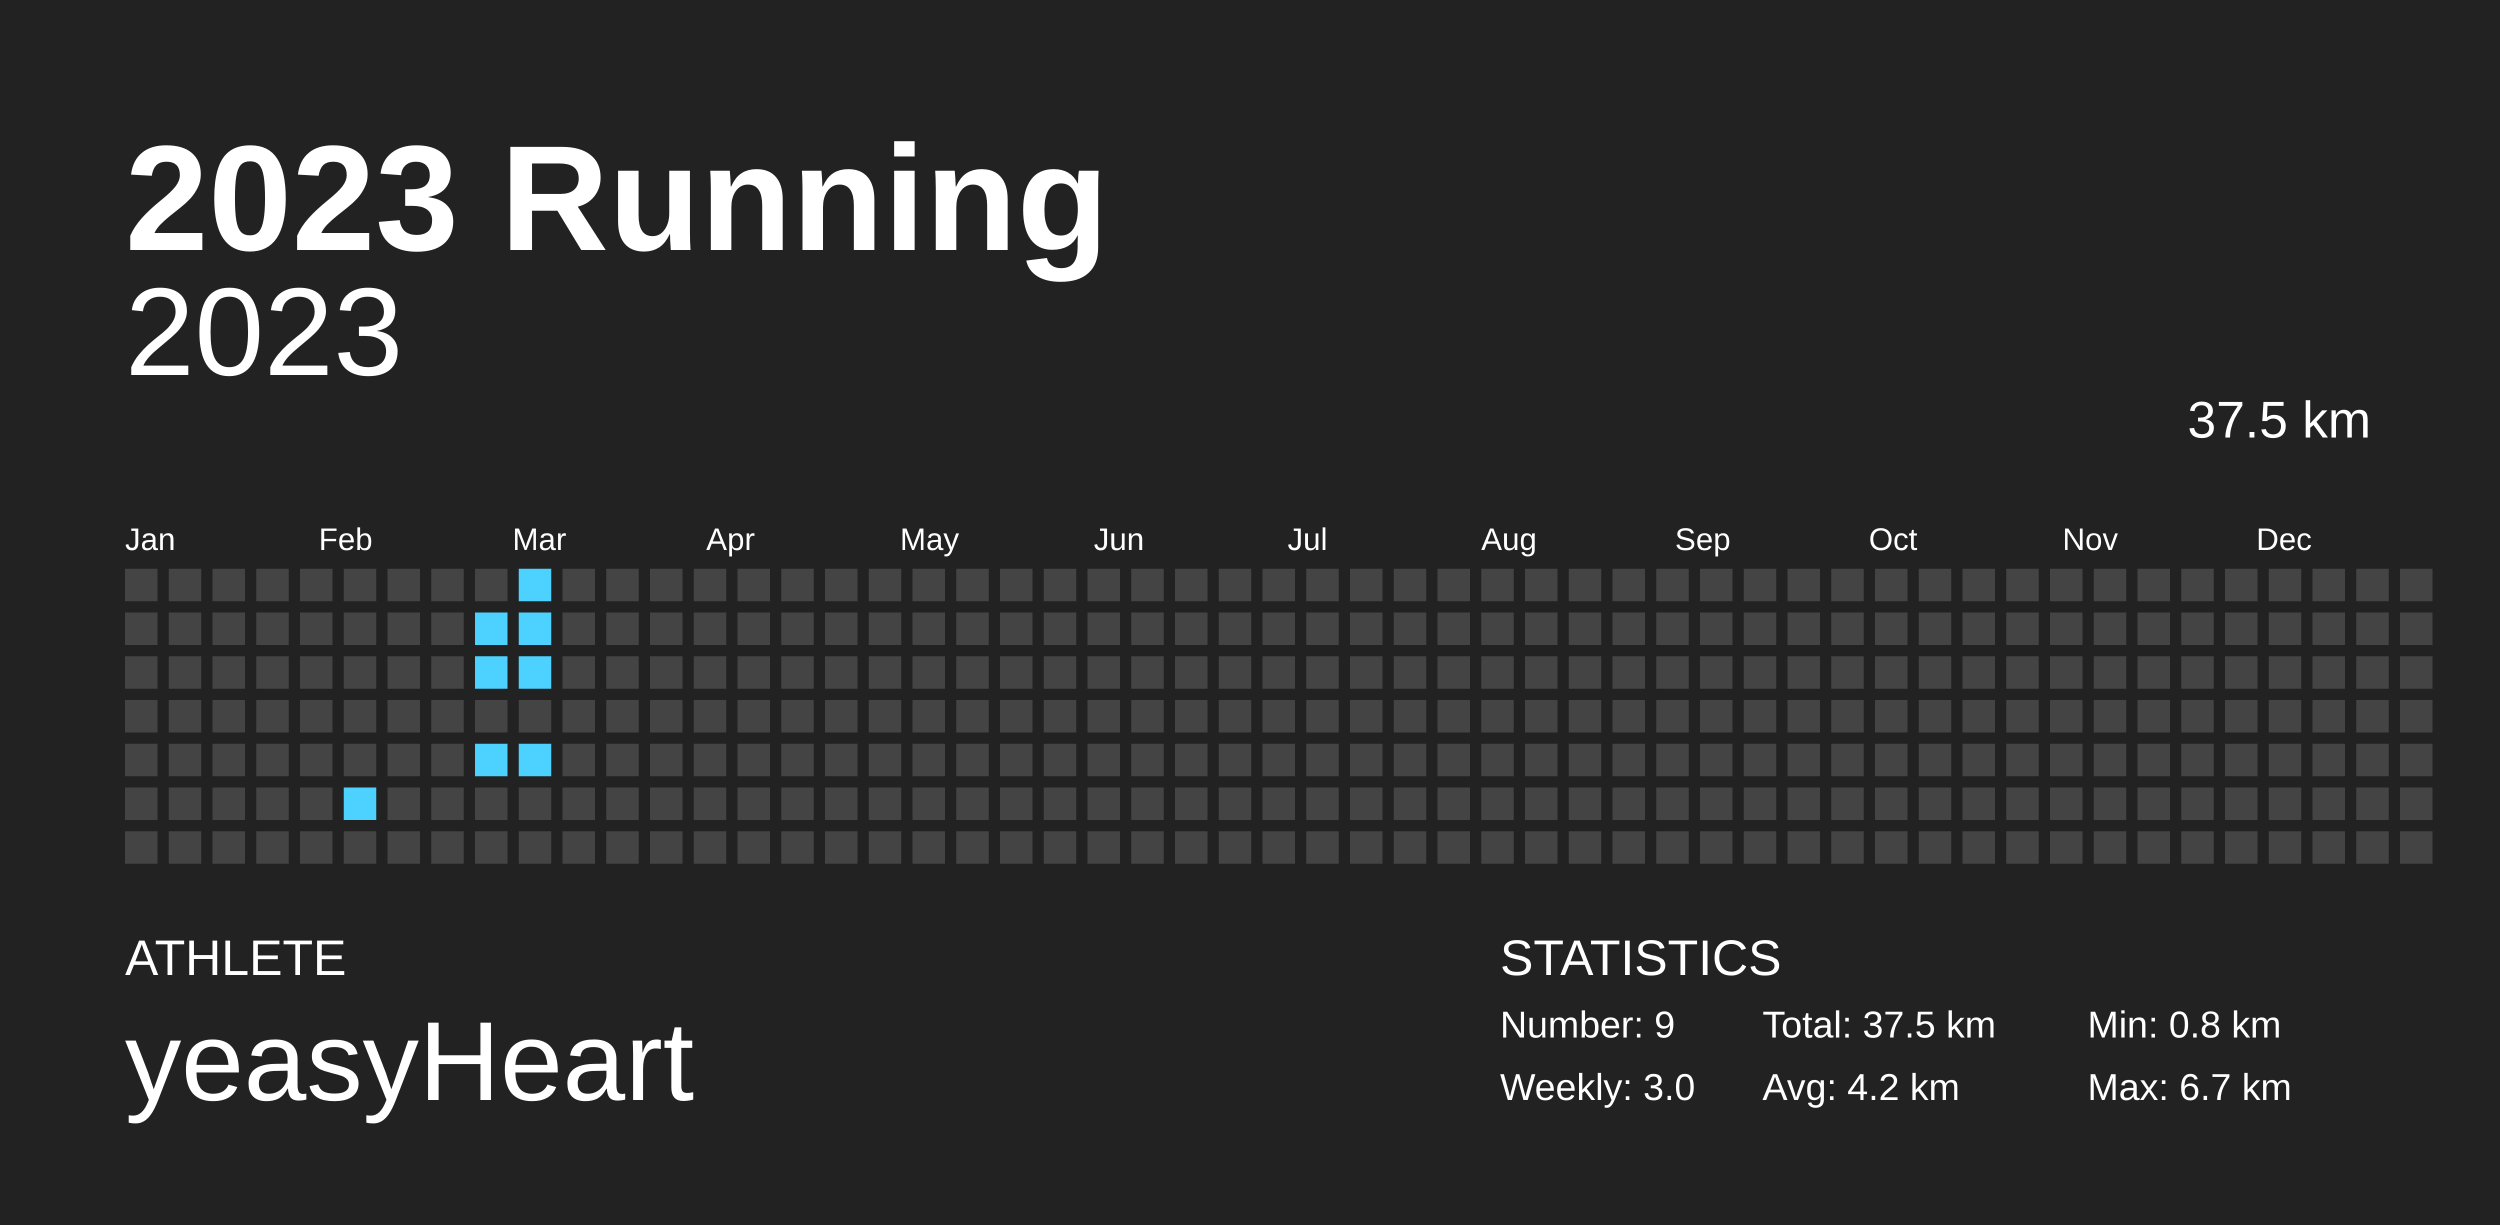
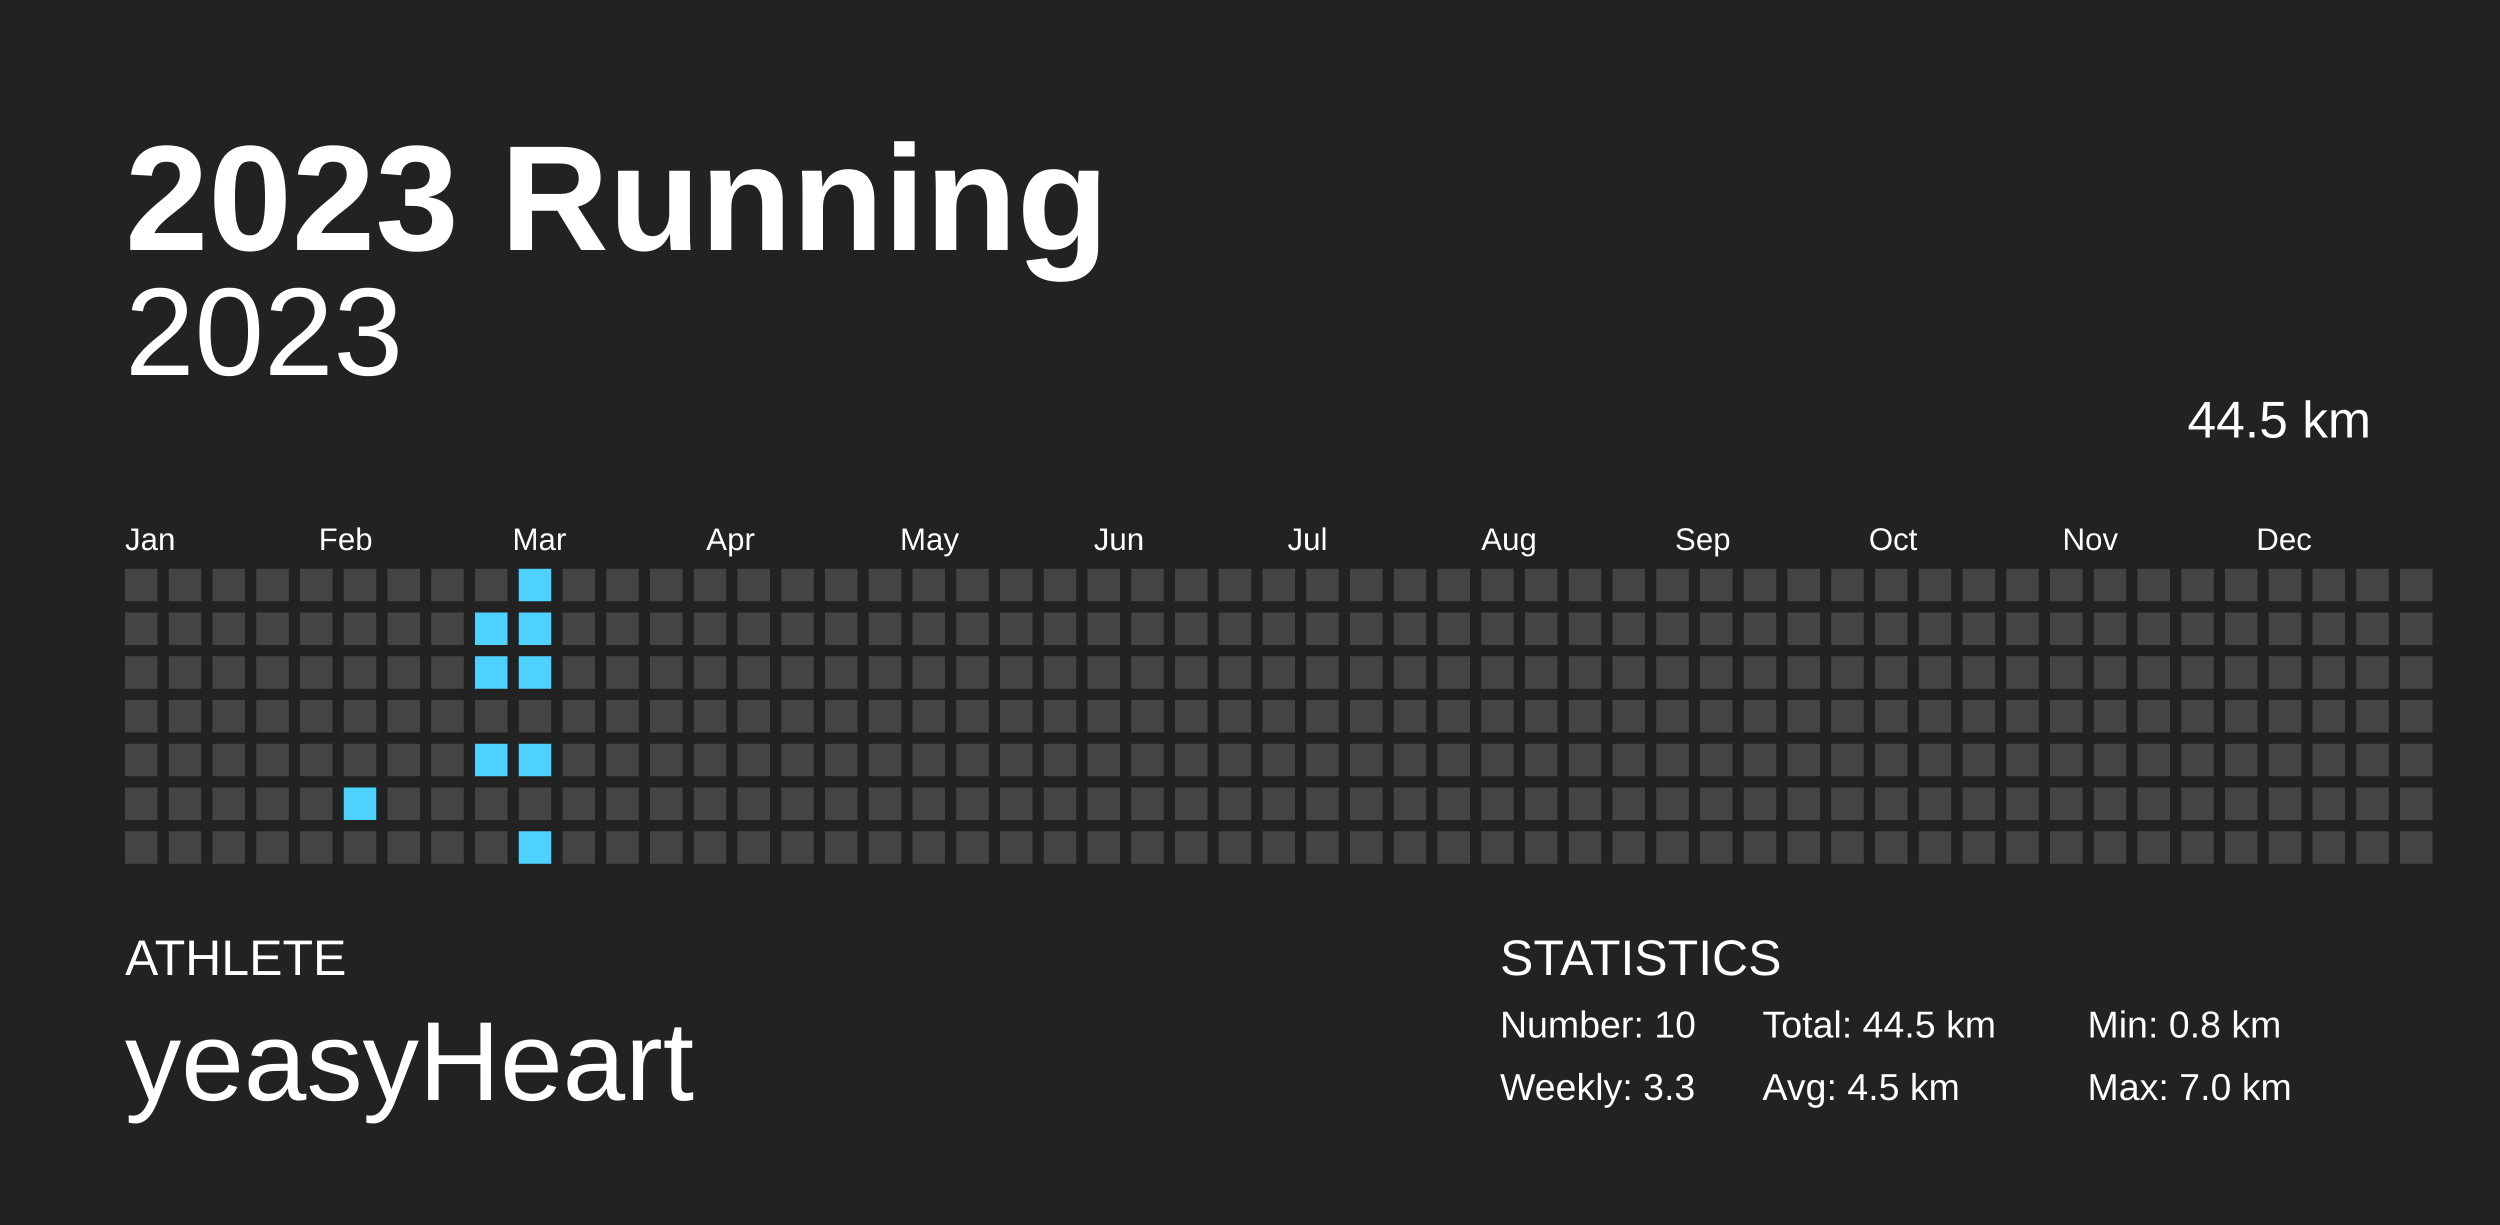
<svg xmlns="http://www.w3.org/2000/svg" baseProfile="full" height="98mm" version="1.1" viewBox="0,0,200,98" width="200mm">
  <defs />
  <rect fill="#222222" height="98" width="200" x="0" y="0" />
  <text fill="#FFFFFF" style="font-size:12px; font-family:Arial; font-weight:bold;" x="10" y="20">2023 Running</text>
  <text fill="#FFFFFF" style="font-size:4px; font-family:Arial" x="10" y="78">ATHLETE</text>
  <text fill="#FFFFFF" style="font-size:9px; font-family:Arial" x="10" y="88">yeasyHeart</text>
  <text fill="#FFFFFF" style="font-size:4px; font-family:Arial" x="120" y="78">STATISTICS</text>
-   <text fill="#FFFFFF" style="font-size:3px; font-family:Arial" x="120" y="83">Number: 9</text>
-   <text fill="#FFFFFF" style="font-size:3px; font-family:Arial" x="120" y="88">Weekly: 3.0</text>
-   <text fill="#FFFFFF" style="font-size:3px; font-family:Arial" x="141" y="83">Total: 37.5 km</text>
-   <text fill="#FFFFFF" style="font-size:3px; font-family:Arial" x="141" y="88">Avg: 4.2 km</text>
+   <text fill="#FFFFFF" style="font-size:3px; font-family:Arial" x="120" y="83">Number: 10</text>
+   <text fill="#FFFFFF" style="font-size:3px; font-family:Arial" x="120" y="88">Weekly: 3.3</text>
+   <text fill="#FFFFFF" style="font-size:3px; font-family:Arial" x="141" y="83">Total: 44.5 km</text>
+   <text fill="#FFFFFF" style="font-size:3px; font-family:Arial" x="141" y="88">Avg: 4.5 km</text>
  <text fill="#FFFFFF" style="font-size:3px; font-family:Arial" x="167" y="83">Min: 0.8 km</text>
-   <text fill="#FFFFFF" style="font-size:3px; font-family:Arial" x="167" y="88">Max: 6.7 km</text>
+   <text fill="#FFFFFF" style="font-size:3px; font-family:Arial" x="167" y="88">Max: 7.0 km</text>
  <text alignment-baseline="hanging" fill="#FFFFFF" style="font-size:10.0px; font-family:Arial;" x="10" y="30">2023</text>
-   <text alignment-baseline="hanging" fill="#FFFFFF" style="font-size:4.125px; font-family:Arial;" x="175" y="35">37.5 km</text>
+   <text alignment-baseline="hanging" fill="#FFFFFF" style="font-size:4.125px; font-family:Arial;" x="175" y="35">44.5 km</text>
  <text fill="#FFFFFF" style="font-size:2.5px; font-family:Arial" x="10.0" y="44">Jan</text>
  <text fill="#FFFFFF" style="font-size:2.5px; font-family:Arial" x="25.5" y="44">Feb</text>
  <text fill="#FFFFFF" style="font-size:2.5px; font-family:Arial" x="41.0" y="44">Mar</text>
  <text fill="#FFFFFF" style="font-size:2.5px; font-family:Arial" x="56.5" y="44">Apr</text>
  <text fill="#FFFFFF" style="font-size:2.5px; font-family:Arial" x="72.0" y="44">May</text>
  <text fill="#FFFFFF" style="font-size:2.5px; font-family:Arial" x="87.5" y="44">Jun</text>
  <text fill="#FFFFFF" style="font-size:2.5px; font-family:Arial" x="103.0" y="44">Jul</text>
  <text fill="#FFFFFF" style="font-size:2.5px; font-family:Arial" x="118.5" y="44">Aug</text>
  <text fill="#FFFFFF" style="font-size:2.5px; font-family:Arial" x="134.0" y="44">Sep</text>
  <text fill="#FFFFFF" style="font-size:2.5px; font-family:Arial" x="149.5" y="44">Oct</text>
  <text fill="#FFFFFF" style="font-size:2.5px; font-family:Arial" x="165.0" y="44">Nov</text>
  <text fill="#FFFFFF" style="font-size:2.5px; font-family:Arial" x="180.5" y="44">Dec</text>
  <rect fill="#444444" height="2.6" width="2.6" x="10.0" y="45.5" />
  <rect fill="#444444" height="2.6" width="2.6" x="10.0" y="49.0" />
  <rect fill="#444444" height="2.6" width="2.6" x="10.0" y="52.5" />
  <rect fill="#444444" height="2.6" width="2.6" x="10.0" y="56.0" />
  <rect fill="#444444" height="2.6" width="2.6" x="10.0" y="59.5" />
  <rect fill="#444444" height="2.6" width="2.6" x="10.0" y="63.0" />
  <rect fill="#444444" height="2.6" width="2.6" x="10.0" y="66.5" />
  <rect fill="#444444" height="2.6" width="2.6" x="13.5" y="45.5" />
  <rect fill="#444444" height="2.6" width="2.6" x="13.5" y="49.0" />
  <rect fill="#444444" height="2.6" width="2.6" x="13.5" y="52.5" />
  <rect fill="#444444" height="2.6" width="2.6" x="13.5" y="56.0" />
  <rect fill="#444444" height="2.6" width="2.6" x="13.5" y="59.5" />
  <rect fill="#444444" height="2.6" width="2.6" x="13.5" y="63.0" />
  <rect fill="#444444" height="2.6" width="2.6" x="13.5" y="66.5" />
  <rect fill="#444444" height="2.6" width="2.6" x="17.0" y="45.5" />
  <rect fill="#444444" height="2.6" width="2.6" x="17.0" y="49.0" />
  <rect fill="#444444" height="2.6" width="2.6" x="17.0" y="52.5" />
  <rect fill="#444444" height="2.6" width="2.6" x="17.0" y="56.0" />
  <rect fill="#444444" height="2.6" width="2.6" x="17.0" y="59.5" />
  <rect fill="#444444" height="2.6" width="2.6" x="17.0" y="63.0" />
  <rect fill="#444444" height="2.6" width="2.6" x="17.0" y="66.5" />
  <rect fill="#444444" height="2.6" width="2.6" x="20.5" y="45.5" />
  <rect fill="#444444" height="2.6" width="2.6" x="20.5" y="49.0" />
  <rect fill="#444444" height="2.6" width="2.6" x="20.5" y="52.5" />
  <rect fill="#444444" height="2.6" width="2.6" x="20.5" y="56.0" />
  <rect fill="#444444" height="2.6" width="2.6" x="20.5" y="59.5" />
  <rect fill="#444444" height="2.6" width="2.6" x="20.5" y="63.0" />
  <rect fill="#444444" height="2.6" width="2.6" x="20.5" y="66.5" />
  <rect fill="#444444" height="2.6" width="2.6" x="24.0" y="45.5" />
  <rect fill="#444444" height="2.6" width="2.6" x="24.0" y="49.0" />
  <rect fill="#444444" height="2.6" width="2.6" x="24.0" y="52.5" />
  <rect fill="#444444" height="2.6" width="2.6" x="24.0" y="56.0" />
  <rect fill="#444444" height="2.6" width="2.6" x="24.0" y="59.5" />
  <rect fill="#444444" height="2.6" width="2.6" x="24.0" y="63.0" />
  <rect fill="#444444" height="2.6" width="2.6" x="24.0" y="66.5" />
  <rect fill="#444444" height="2.6" width="2.6" x="27.5" y="45.5" />
  <rect fill="#444444" height="2.6" width="2.6" x="27.5" y="49.0" />
  <rect fill="#444444" height="2.6" width="2.6" x="27.5" y="52.5" />
  <rect fill="#444444" height="2.6" width="2.6" x="27.5" y="56.0" />
  <rect fill="#444444" height="2.6" width="2.6" x="27.5" y="59.5" />
  <rect fill="#4dd2ff" height="2.6" width="2.6" x="27.5" y="63.0" />
  <rect fill="#444444" height="2.6" width="2.6" x="27.5" y="66.5" />
  <rect fill="#444444" height="2.6" width="2.6" x="31.0" y="45.5" />
  <rect fill="#444444" height="2.6" width="2.6" x="31.0" y="49.0" />
  <rect fill="#444444" height="2.6" width="2.6" x="31.0" y="52.5" />
  <rect fill="#444444" height="2.6" width="2.6" x="31.0" y="56.0" />
  <rect fill="#444444" height="2.6" width="2.6" x="31.0" y="59.5" />
  <rect fill="#444444" height="2.6" width="2.6" x="31.0" y="63.0" />
  <rect fill="#444444" height="2.6" width="2.6" x="31.0" y="66.5" />
  <rect fill="#444444" height="2.6" width="2.6" x="34.5" y="45.5" />
  <rect fill="#444444" height="2.6" width="2.6" x="34.5" y="49.0" />
  <rect fill="#444444" height="2.6" width="2.6" x="34.5" y="52.5" />
  <rect fill="#444444" height="2.6" width="2.6" x="34.5" y="56.0" />
  <rect fill="#444444" height="2.6" width="2.6" x="34.5" y="59.5" />
  <rect fill="#444444" height="2.6" width="2.6" x="34.5" y="63.0" />
  <rect fill="#444444" height="2.6" width="2.6" x="34.5" y="66.5" />
  <rect fill="#444444" height="2.6" width="2.6" x="38.0" y="45.5" />
  <rect fill="#4dd2ff" height="2.6" width="2.6" x="38.0" y="49.0" />
  <rect fill="#4dd2ff" height="2.6" width="2.6" x="38.0" y="52.5" />
  <rect fill="#444444" height="2.6" width="2.6" x="38.0" y="56.0" />
  <rect fill="#4dd2ff" height="2.6" width="2.6" x="38.0" y="59.5" />
  <rect fill="#444444" height="2.6" width="2.6" x="38.0" y="63.0" />
  <rect fill="#444444" height="2.6" width="2.6" x="38.0" y="66.5" />
  <rect fill="#4dd2ff" height="2.6" width="2.6" x="41.5" y="45.5" />
  <rect fill="#4dd2ff" height="2.6" width="2.6" x="41.5" y="49.0" />
  <rect fill="#4dd2ff" height="2.6" width="2.6" x="41.5" y="52.5" />
  <rect fill="#444444" height="2.6" width="2.6" x="41.5" y="56.0" />
  <rect fill="#4dd2ff" height="2.6" width="2.6" x="41.5" y="59.5" />
  <rect fill="#444444" height="2.6" width="2.6" x="41.5" y="63.0" />
-   <rect fill="#444444" height="2.6" width="2.6" x="41.5" y="66.5" />
+   <rect fill="#4dd2ff" height="2.6" width="2.6" x="41.5" y="66.5" />
  <rect fill="#444444" height="2.6" width="2.6" x="45.0" y="45.5" />
  <rect fill="#444444" height="2.6" width="2.6" x="45.0" y="49.0" />
  <rect fill="#444444" height="2.6" width="2.6" x="45.0" y="52.5" />
  <rect fill="#444444" height="2.6" width="2.6" x="45.0" y="56.0" />
  <rect fill="#444444" height="2.6" width="2.6" x="45.0" y="59.5" />
  <rect fill="#444444" height="2.6" width="2.6" x="45.0" y="63.0" />
  <rect fill="#444444" height="2.6" width="2.6" x="45.0" y="66.5" />
  <rect fill="#444444" height="2.6" width="2.6" x="48.5" y="45.5" />
  <rect fill="#444444" height="2.6" width="2.6" x="48.5" y="49.0" />
  <rect fill="#444444" height="2.6" width="2.6" x="48.5" y="52.5" />
  <rect fill="#444444" height="2.6" width="2.6" x="48.5" y="56.0" />
  <rect fill="#444444" height="2.6" width="2.6" x="48.5" y="59.5" />
  <rect fill="#444444" height="2.6" width="2.6" x="48.5" y="63.0" />
  <rect fill="#444444" height="2.6" width="2.6" x="48.5" y="66.5" />
  <rect fill="#444444" height="2.6" width="2.6" x="52.0" y="45.5" />
  <rect fill="#444444" height="2.6" width="2.6" x="52.0" y="49.0" />
  <rect fill="#444444" height="2.6" width="2.6" x="52.0" y="52.5" />
  <rect fill="#444444" height="2.6" width="2.6" x="52.0" y="56.0" />
  <rect fill="#444444" height="2.6" width="2.6" x="52.0" y="59.5" />
  <rect fill="#444444" height="2.6" width="2.6" x="52.0" y="63.0" />
  <rect fill="#444444" height="2.6" width="2.6" x="52.0" y="66.5" />
  <rect fill="#444444" height="2.6" width="2.6" x="55.5" y="45.5" />
  <rect fill="#444444" height="2.6" width="2.6" x="55.5" y="49.0" />
  <rect fill="#444444" height="2.6" width="2.6" x="55.5" y="52.5" />
  <rect fill="#444444" height="2.6" width="2.6" x="55.5" y="56.0" />
  <rect fill="#444444" height="2.6" width="2.6" x="55.5" y="59.5" />
  <rect fill="#444444" height="2.6" width="2.6" x="55.5" y="63.0" />
  <rect fill="#444444" height="2.6" width="2.6" x="55.5" y="66.5" />
  <rect fill="#444444" height="2.6" width="2.6" x="59.0" y="45.5" />
  <rect fill="#444444" height="2.6" width="2.6" x="59.0" y="49.0" />
  <rect fill="#444444" height="2.6" width="2.6" x="59.0" y="52.5" />
  <rect fill="#444444" height="2.6" width="2.6" x="59.0" y="56.0" />
  <rect fill="#444444" height="2.6" width="2.6" x="59.0" y="59.5" />
  <rect fill="#444444" height="2.6" width="2.6" x="59.0" y="63.0" />
  <rect fill="#444444" height="2.6" width="2.6" x="59.0" y="66.5" />
  <rect fill="#444444" height="2.6" width="2.6" x="62.5" y="45.5" />
  <rect fill="#444444" height="2.6" width="2.6" x="62.5" y="49.0" />
  <rect fill="#444444" height="2.6" width="2.6" x="62.5" y="52.5" />
  <rect fill="#444444" height="2.6" width="2.6" x="62.5" y="56.0" />
  <rect fill="#444444" height="2.6" width="2.6" x="62.5" y="59.5" />
  <rect fill="#444444" height="2.6" width="2.6" x="62.5" y="63.0" />
  <rect fill="#444444" height="2.6" width="2.6" x="62.5" y="66.5" />
  <rect fill="#444444" height="2.6" width="2.6" x="66.0" y="45.5" />
  <rect fill="#444444" height="2.6" width="2.6" x="66.0" y="49.0" />
  <rect fill="#444444" height="2.6" width="2.6" x="66.0" y="52.5" />
  <rect fill="#444444" height="2.6" width="2.6" x="66.0" y="56.0" />
  <rect fill="#444444" height="2.6" width="2.6" x="66.0" y="59.5" />
  <rect fill="#444444" height="2.6" width="2.6" x="66.0" y="63.0" />
  <rect fill="#444444" height="2.6" width="2.6" x="66.0" y="66.5" />
  <rect fill="#444444" height="2.6" width="2.6" x="69.5" y="45.5" />
  <rect fill="#444444" height="2.6" width="2.6" x="69.5" y="49.0" />
  <rect fill="#444444" height="2.6" width="2.6" x="69.5" y="52.5" />
  <rect fill="#444444" height="2.6" width="2.6" x="69.5" y="56.0" />
  <rect fill="#444444" height="2.6" width="2.6" x="69.5" y="59.5" />
  <rect fill="#444444" height="2.6" width="2.6" x="69.5" y="63.0" />
  <rect fill="#444444" height="2.6" width="2.6" x="69.5" y="66.5" />
  <rect fill="#444444" height="2.6" width="2.6" x="73.0" y="45.5" />
  <rect fill="#444444" height="2.6" width="2.6" x="73.0" y="49.0" />
  <rect fill="#444444" height="2.6" width="2.6" x="73.0" y="52.5" />
  <rect fill="#444444" height="2.6" width="2.6" x="73.0" y="56.0" />
  <rect fill="#444444" height="2.6" width="2.6" x="73.0" y="59.5" />
  <rect fill="#444444" height="2.6" width="2.6" x="73.0" y="63.0" />
  <rect fill="#444444" height="2.6" width="2.6" x="73.0" y="66.5" />
  <rect fill="#444444" height="2.6" width="2.6" x="76.5" y="45.5" />
  <rect fill="#444444" height="2.6" width="2.6" x="76.5" y="49.0" />
  <rect fill="#444444" height="2.6" width="2.6" x="76.5" y="52.5" />
  <rect fill="#444444" height="2.6" width="2.6" x="76.5" y="56.0" />
  <rect fill="#444444" height="2.6" width="2.6" x="76.5" y="59.5" />
  <rect fill="#444444" height="2.6" width="2.6" x="76.5" y="63.0" />
  <rect fill="#444444" height="2.6" width="2.6" x="76.5" y="66.5" />
  <rect fill="#444444" height="2.6" width="2.6" x="80.0" y="45.5" />
  <rect fill="#444444" height="2.6" width="2.6" x="80.0" y="49.0" />
  <rect fill="#444444" height="2.6" width="2.6" x="80.0" y="52.5" />
  <rect fill="#444444" height="2.6" width="2.6" x="80.0" y="56.0" />
  <rect fill="#444444" height="2.6" width="2.6" x="80.0" y="59.5" />
  <rect fill="#444444" height="2.6" width="2.6" x="80.0" y="63.0" />
  <rect fill="#444444" height="2.6" width="2.6" x="80.0" y="66.5" />
  <rect fill="#444444" height="2.6" width="2.6" x="83.5" y="45.5" />
  <rect fill="#444444" height="2.6" width="2.6" x="83.5" y="49.0" />
  <rect fill="#444444" height="2.6" width="2.6" x="83.5" y="52.5" />
  <rect fill="#444444" height="2.6" width="2.6" x="83.5" y="56.0" />
  <rect fill="#444444" height="2.6" width="2.6" x="83.5" y="59.5" />
  <rect fill="#444444" height="2.6" width="2.6" x="83.5" y="63.0" />
  <rect fill="#444444" height="2.6" width="2.6" x="83.5" y="66.5" />
  <rect fill="#444444" height="2.6" width="2.6" x="87.0" y="45.5" />
  <rect fill="#444444" height="2.6" width="2.6" x="87.0" y="49.0" />
  <rect fill="#444444" height="2.6" width="2.6" x="87.0" y="52.5" />
  <rect fill="#444444" height="2.6" width="2.6" x="87.0" y="56.0" />
  <rect fill="#444444" height="2.6" width="2.6" x="87.0" y="59.5" />
  <rect fill="#444444" height="2.6" width="2.6" x="87.0" y="63.0" />
  <rect fill="#444444" height="2.6" width="2.6" x="87.0" y="66.5" />
  <rect fill="#444444" height="2.6" width="2.6" x="90.5" y="45.5" />
  <rect fill="#444444" height="2.6" width="2.6" x="90.5" y="49.0" />
  <rect fill="#444444" height="2.6" width="2.6" x="90.5" y="52.5" />
  <rect fill="#444444" height="2.6" width="2.6" x="90.5" y="56.0" />
  <rect fill="#444444" height="2.6" width="2.6" x="90.5" y="59.5" />
  <rect fill="#444444" height="2.6" width="2.6" x="90.5" y="63.0" />
  <rect fill="#444444" height="2.6" width="2.6" x="90.5" y="66.5" />
  <rect fill="#444444" height="2.6" width="2.6" x="94.0" y="45.5" />
  <rect fill="#444444" height="2.6" width="2.6" x="94.0" y="49.0" />
  <rect fill="#444444" height="2.6" width="2.6" x="94.0" y="52.5" />
  <rect fill="#444444" height="2.6" width="2.6" x="94.0" y="56.0" />
  <rect fill="#444444" height="2.6" width="2.6" x="94.0" y="59.5" />
  <rect fill="#444444" height="2.6" width="2.6" x="94.0" y="63.0" />
  <rect fill="#444444" height="2.6" width="2.6" x="94.0" y="66.5" />
  <rect fill="#444444" height="2.6" width="2.6" x="97.5" y="45.5" />
  <rect fill="#444444" height="2.6" width="2.6" x="97.5" y="49.0" />
  <rect fill="#444444" height="2.6" width="2.6" x="97.5" y="52.5" />
  <rect fill="#444444" height="2.6" width="2.6" x="97.5" y="56.0" />
  <rect fill="#444444" height="2.6" width="2.6" x="97.5" y="59.5" />
  <rect fill="#444444" height="2.6" width="2.6" x="97.5" y="63.0" />
  <rect fill="#444444" height="2.6" width="2.6" x="97.5" y="66.5" />
  <rect fill="#444444" height="2.6" width="2.6" x="101.0" y="45.5" />
  <rect fill="#444444" height="2.6" width="2.6" x="101.0" y="49.0" />
  <rect fill="#444444" height="2.6" width="2.6" x="101.0" y="52.5" />
  <rect fill="#444444" height="2.6" width="2.6" x="101.0" y="56.0" />
  <rect fill="#444444" height="2.6" width="2.6" x="101.0" y="59.5" />
  <rect fill="#444444" height="2.6" width="2.6" x="101.0" y="63.0" />
  <rect fill="#444444" height="2.6" width="2.6" x="101.0" y="66.5" />
  <rect fill="#444444" height="2.6" width="2.6" x="104.5" y="45.5" />
  <rect fill="#444444" height="2.6" width="2.6" x="104.5" y="49.0" />
  <rect fill="#444444" height="2.6" width="2.6" x="104.5" y="52.5" />
  <rect fill="#444444" height="2.6" width="2.6" x="104.5" y="56.0" />
  <rect fill="#444444" height="2.6" width="2.6" x="104.5" y="59.5" />
  <rect fill="#444444" height="2.6" width="2.6" x="104.5" y="63.0" />
  <rect fill="#444444" height="2.6" width="2.6" x="104.5" y="66.5" />
  <rect fill="#444444" height="2.6" width="2.6" x="108.0" y="45.5" />
  <rect fill="#444444" height="2.6" width="2.6" x="108.0" y="49.0" />
  <rect fill="#444444" height="2.6" width="2.6" x="108.0" y="52.5" />
  <rect fill="#444444" height="2.6" width="2.6" x="108.0" y="56.0" />
  <rect fill="#444444" height="2.6" width="2.6" x="108.0" y="59.5" />
  <rect fill="#444444" height="2.6" width="2.6" x="108.0" y="63.0" />
  <rect fill="#444444" height="2.6" width="2.6" x="108.0" y="66.5" />
  <rect fill="#444444" height="2.6" width="2.6" x="111.5" y="45.5" />
  <rect fill="#444444" height="2.6" width="2.6" x="111.5" y="49.0" />
  <rect fill="#444444" height="2.6" width="2.6" x="111.5" y="52.5" />
  <rect fill="#444444" height="2.6" width="2.6" x="111.5" y="56.0" />
  <rect fill="#444444" height="2.6" width="2.6" x="111.5" y="59.5" />
  <rect fill="#444444" height="2.6" width="2.6" x="111.5" y="63.0" />
  <rect fill="#444444" height="2.6" width="2.6" x="111.5" y="66.5" />
  <rect fill="#444444" height="2.6" width="2.6" x="115.0" y="45.5" />
  <rect fill="#444444" height="2.6" width="2.6" x="115.0" y="49.0" />
  <rect fill="#444444" height="2.6" width="2.6" x="115.0" y="52.5" />
  <rect fill="#444444" height="2.6" width="2.6" x="115.0" y="56.0" />
  <rect fill="#444444" height="2.6" width="2.6" x="115.0" y="59.5" />
  <rect fill="#444444" height="2.6" width="2.6" x="115.0" y="63.0" />
  <rect fill="#444444" height="2.6" width="2.6" x="115.0" y="66.5" />
  <rect fill="#444444" height="2.6" width="2.6" x="118.5" y="45.5" />
  <rect fill="#444444" height="2.6" width="2.6" x="118.5" y="49.0" />
  <rect fill="#444444" height="2.6" width="2.6" x="118.5" y="52.5" />
  <rect fill="#444444" height="2.6" width="2.6" x="118.5" y="56.0" />
  <rect fill="#444444" height="2.6" width="2.6" x="118.5" y="59.5" />
  <rect fill="#444444" height="2.6" width="2.6" x="118.5" y="63.0" />
  <rect fill="#444444" height="2.6" width="2.6" x="118.5" y="66.5" />
  <rect fill="#444444" height="2.6" width="2.6" x="122.0" y="45.5" />
  <rect fill="#444444" height="2.6" width="2.6" x="122.0" y="49.0" />
  <rect fill="#444444" height="2.6" width="2.6" x="122.0" y="52.5" />
  <rect fill="#444444" height="2.6" width="2.6" x="122.0" y="56.0" />
  <rect fill="#444444" height="2.6" width="2.6" x="122.0" y="59.5" />
  <rect fill="#444444" height="2.6" width="2.6" x="122.0" y="63.0" />
  <rect fill="#444444" height="2.6" width="2.6" x="122.0" y="66.5" />
  <rect fill="#444444" height="2.6" width="2.6" x="125.5" y="45.5" />
  <rect fill="#444444" height="2.6" width="2.6" x="125.5" y="49.0" />
  <rect fill="#444444" height="2.6" width="2.6" x="125.5" y="52.5" />
  <rect fill="#444444" height="2.6" width="2.6" x="125.5" y="56.0" />
  <rect fill="#444444" height="2.6" width="2.6" x="125.5" y="59.5" />
  <rect fill="#444444" height="2.6" width="2.6" x="125.5" y="63.0" />
  <rect fill="#444444" height="2.6" width="2.6" x="125.5" y="66.5" />
  <rect fill="#444444" height="2.6" width="2.6" x="129.0" y="45.5" />
  <rect fill="#444444" height="2.6" width="2.6" x="129.0" y="49.0" />
  <rect fill="#444444" height="2.6" width="2.6" x="129.0" y="52.5" />
  <rect fill="#444444" height="2.6" width="2.6" x="129.0" y="56.0" />
  <rect fill="#444444" height="2.6" width="2.6" x="129.0" y="59.5" />
  <rect fill="#444444" height="2.6" width="2.6" x="129.0" y="63.0" />
  <rect fill="#444444" height="2.6" width="2.6" x="129.0" y="66.5" />
  <rect fill="#444444" height="2.6" width="2.6" x="132.5" y="45.5" />
  <rect fill="#444444" height="2.6" width="2.6" x="132.5" y="49.0" />
  <rect fill="#444444" height="2.6" width="2.6" x="132.5" y="52.5" />
  <rect fill="#444444" height="2.6" width="2.6" x="132.5" y="56.0" />
  <rect fill="#444444" height="2.6" width="2.6" x="132.5" y="59.5" />
  <rect fill="#444444" height="2.6" width="2.6" x="132.5" y="63.0" />
  <rect fill="#444444" height="2.6" width="2.6" x="132.5" y="66.5" />
  <rect fill="#444444" height="2.6" width="2.6" x="136.0" y="45.5" />
  <rect fill="#444444" height="2.6" width="2.6" x="136.0" y="49.0" />
  <rect fill="#444444" height="2.6" width="2.6" x="136.0" y="52.5" />
  <rect fill="#444444" height="2.6" width="2.6" x="136.0" y="56.0" />
  <rect fill="#444444" height="2.6" width="2.6" x="136.0" y="59.5" />
  <rect fill="#444444" height="2.6" width="2.6" x="136.0" y="63.0" />
  <rect fill="#444444" height="2.6" width="2.6" x="136.0" y="66.5" />
  <rect fill="#444444" height="2.6" width="2.6" x="139.5" y="45.5" />
  <rect fill="#444444" height="2.6" width="2.6" x="139.5" y="49.0" />
  <rect fill="#444444" height="2.6" width="2.6" x="139.5" y="52.5" />
  <rect fill="#444444" height="2.6" width="2.6" x="139.5" y="56.0" />
  <rect fill="#444444" height="2.6" width="2.6" x="139.5" y="59.5" />
  <rect fill="#444444" height="2.6" width="2.6" x="139.5" y="63.0" />
  <rect fill="#444444" height="2.6" width="2.6" x="139.5" y="66.5" />
  <rect fill="#444444" height="2.6" width="2.6" x="143.0" y="45.5" />
  <rect fill="#444444" height="2.6" width="2.6" x="143.0" y="49.0" />
  <rect fill="#444444" height="2.6" width="2.6" x="143.0" y="52.5" />
  <rect fill="#444444" height="2.6" width="2.6" x="143.0" y="56.0" />
  <rect fill="#444444" height="2.6" width="2.6" x="143.0" y="59.5" />
  <rect fill="#444444" height="2.6" width="2.6" x="143.0" y="63.0" />
  <rect fill="#444444" height="2.6" width="2.6" x="143.0" y="66.5" />
  <rect fill="#444444" height="2.6" width="2.6" x="146.5" y="45.5" />
  <rect fill="#444444" height="2.6" width="2.6" x="146.5" y="49.0" />
  <rect fill="#444444" height="2.6" width="2.6" x="146.5" y="52.5" />
  <rect fill="#444444" height="2.6" width="2.6" x="146.5" y="56.0" />
  <rect fill="#444444" height="2.6" width="2.6" x="146.5" y="59.5" />
  <rect fill="#444444" height="2.6" width="2.6" x="146.5" y="63.0" />
  <rect fill="#444444" height="2.6" width="2.6" x="146.5" y="66.5" />
  <rect fill="#444444" height="2.6" width="2.6" x="150.0" y="45.5" />
  <rect fill="#444444" height="2.6" width="2.6" x="150.0" y="49.0" />
  <rect fill="#444444" height="2.6" width="2.6" x="150.0" y="52.5" />
  <rect fill="#444444" height="2.6" width="2.6" x="150.0" y="56.0" />
  <rect fill="#444444" height="2.6" width="2.6" x="150.0" y="59.5" />
  <rect fill="#444444" height="2.6" width="2.6" x="150.0" y="63.0" />
  <rect fill="#444444" height="2.6" width="2.6" x="150.0" y="66.5" />
  <rect fill="#444444" height="2.6" width="2.6" x="153.5" y="45.5" />
  <rect fill="#444444" height="2.6" width="2.6" x="153.5" y="49.0" />
  <rect fill="#444444" height="2.6" width="2.6" x="153.5" y="52.5" />
  <rect fill="#444444" height="2.6" width="2.6" x="153.5" y="56.0" />
  <rect fill="#444444" height="2.6" width="2.6" x="153.5" y="59.5" />
  <rect fill="#444444" height="2.6" width="2.6" x="153.5" y="63.0" />
  <rect fill="#444444" height="2.6" width="2.6" x="153.5" y="66.5" />
  <rect fill="#444444" height="2.6" width="2.6" x="157.0" y="45.5" />
  <rect fill="#444444" height="2.6" width="2.6" x="157.0" y="49.0" />
  <rect fill="#444444" height="2.6" width="2.6" x="157.0" y="52.5" />
  <rect fill="#444444" height="2.6" width="2.6" x="157.0" y="56.0" />
  <rect fill="#444444" height="2.6" width="2.6" x="157.0" y="59.5" />
  <rect fill="#444444" height="2.6" width="2.6" x="157.0" y="63.0" />
  <rect fill="#444444" height="2.6" width="2.6" x="157.0" y="66.5" />
  <rect fill="#444444" height="2.6" width="2.6" x="160.5" y="45.5" />
  <rect fill="#444444" height="2.6" width="2.6" x="160.5" y="49.0" />
  <rect fill="#444444" height="2.6" width="2.6" x="160.5" y="52.5" />
  <rect fill="#444444" height="2.6" width="2.6" x="160.5" y="56.0" />
  <rect fill="#444444" height="2.6" width="2.6" x="160.5" y="59.5" />
  <rect fill="#444444" height="2.6" width="2.6" x="160.5" y="63.0" />
  <rect fill="#444444" height="2.6" width="2.6" x="160.5" y="66.5" />
  <rect fill="#444444" height="2.6" width="2.6" x="164.0" y="45.5" />
  <rect fill="#444444" height="2.6" width="2.6" x="164.0" y="49.0" />
  <rect fill="#444444" height="2.6" width="2.6" x="164.0" y="52.5" />
  <rect fill="#444444" height="2.6" width="2.6" x="164.0" y="56.0" />
  <rect fill="#444444" height="2.6" width="2.6" x="164.0" y="59.5" />
  <rect fill="#444444" height="2.6" width="2.6" x="164.0" y="63.0" />
  <rect fill="#444444" height="2.6" width="2.6" x="164.0" y="66.5" />
  <rect fill="#444444" height="2.6" width="2.6" x="167.5" y="45.5" />
  <rect fill="#444444" height="2.6" width="2.6" x="167.5" y="49.0" />
  <rect fill="#444444" height="2.6" width="2.6" x="167.5" y="52.5" />
  <rect fill="#444444" height="2.6" width="2.6" x="167.5" y="56.0" />
  <rect fill="#444444" height="2.6" width="2.6" x="167.5" y="59.5" />
  <rect fill="#444444" height="2.6" width="2.6" x="167.5" y="63.0" />
  <rect fill="#444444" height="2.6" width="2.6" x="167.5" y="66.5" />
  <rect fill="#444444" height="2.6" width="2.6" x="171.0" y="45.5" />
  <rect fill="#444444" height="2.6" width="2.6" x="171.0" y="49.0" />
  <rect fill="#444444" height="2.6" width="2.6" x="171.0" y="52.5" />
  <rect fill="#444444" height="2.6" width="2.6" x="171.0" y="56.0" />
  <rect fill="#444444" height="2.6" width="2.6" x="171.0" y="59.5" />
  <rect fill="#444444" height="2.6" width="2.6" x="171.0" y="63.0" />
  <rect fill="#444444" height="2.6" width="2.6" x="171.0" y="66.5" />
  <rect fill="#444444" height="2.6" width="2.6" x="174.5" y="45.5" />
  <rect fill="#444444" height="2.6" width="2.6" x="174.5" y="49.0" />
  <rect fill="#444444" height="2.6" width="2.6" x="174.5" y="52.5" />
  <rect fill="#444444" height="2.6" width="2.6" x="174.5" y="56.0" />
  <rect fill="#444444" height="2.6" width="2.6" x="174.5" y="59.5" />
  <rect fill="#444444" height="2.6" width="2.6" x="174.5" y="63.0" />
  <rect fill="#444444" height="2.6" width="2.6" x="174.5" y="66.5" />
  <rect fill="#444444" height="2.6" width="2.6" x="178.0" y="45.5" />
  <rect fill="#444444" height="2.6" width="2.6" x="178.0" y="49.0" />
  <rect fill="#444444" height="2.6" width="2.6" x="178.0" y="52.5" />
  <rect fill="#444444" height="2.6" width="2.6" x="178.0" y="56.0" />
  <rect fill="#444444" height="2.6" width="2.6" x="178.0" y="59.5" />
  <rect fill="#444444" height="2.6" width="2.6" x="178.0" y="63.0" />
  <rect fill="#444444" height="2.6" width="2.6" x="178.0" y="66.5" />
  <rect fill="#444444" height="2.6" width="2.6" x="181.5" y="45.5" />
  <rect fill="#444444" height="2.6" width="2.6" x="181.5" y="49.0" />
  <rect fill="#444444" height="2.6" width="2.6" x="181.5" y="52.5" />
  <rect fill="#444444" height="2.6" width="2.6" x="181.5" y="56.0" />
  <rect fill="#444444" height="2.6" width="2.6" x="181.5" y="59.5" />
  <rect fill="#444444" height="2.6" width="2.6" x="181.5" y="63.0" />
  <rect fill="#444444" height="2.6" width="2.6" x="181.5" y="66.5" />
  <rect fill="#444444" height="2.6" width="2.6" x="185.0" y="45.5" />
  <rect fill="#444444" height="2.6" width="2.6" x="185.0" y="49.0" />
  <rect fill="#444444" height="2.6" width="2.6" x="185.0" y="52.5" />
  <rect fill="#444444" height="2.6" width="2.6" x="185.0" y="56.0" />
  <rect fill="#444444" height="2.6" width="2.6" x="185.0" y="59.5" />
  <rect fill="#444444" height="2.6" width="2.6" x="185.0" y="63.0" />
  <rect fill="#444444" height="2.6" width="2.6" x="185.0" y="66.5" />
  <rect fill="#444444" height="2.6" width="2.6" x="188.5" y="45.5" />
  <rect fill="#444444" height="2.6" width="2.6" x="188.5" y="49.0" />
  <rect fill="#444444" height="2.6" width="2.6" x="188.5" y="52.5" />
  <rect fill="#444444" height="2.6" width="2.6" x="188.5" y="56.0" />
  <rect fill="#444444" height="2.6" width="2.6" x="188.5" y="59.5" />
  <rect fill="#444444" height="2.6" width="2.6" x="188.5" y="63.0" />
  <rect fill="#444444" height="2.6" width="2.6" x="188.5" y="66.5" />
  <rect fill="#444444" height="2.6" width="2.6" x="192.0" y="45.5" />
  <rect fill="#444444" height="2.6" width="2.6" x="192.0" y="49.0" />
  <rect fill="#444444" height="2.6" width="2.6" x="192.0" y="52.5" />
  <rect fill="#444444" height="2.6" width="2.6" x="192.0" y="56.0" />
  <rect fill="#444444" height="2.6" width="2.6" x="192.0" y="59.5" />
  <rect fill="#444444" height="2.6" width="2.6" x="192.0" y="63.0" />
  <rect fill="#444444" height="2.6" width="2.6" x="192.0" y="66.5" />
</svg>
